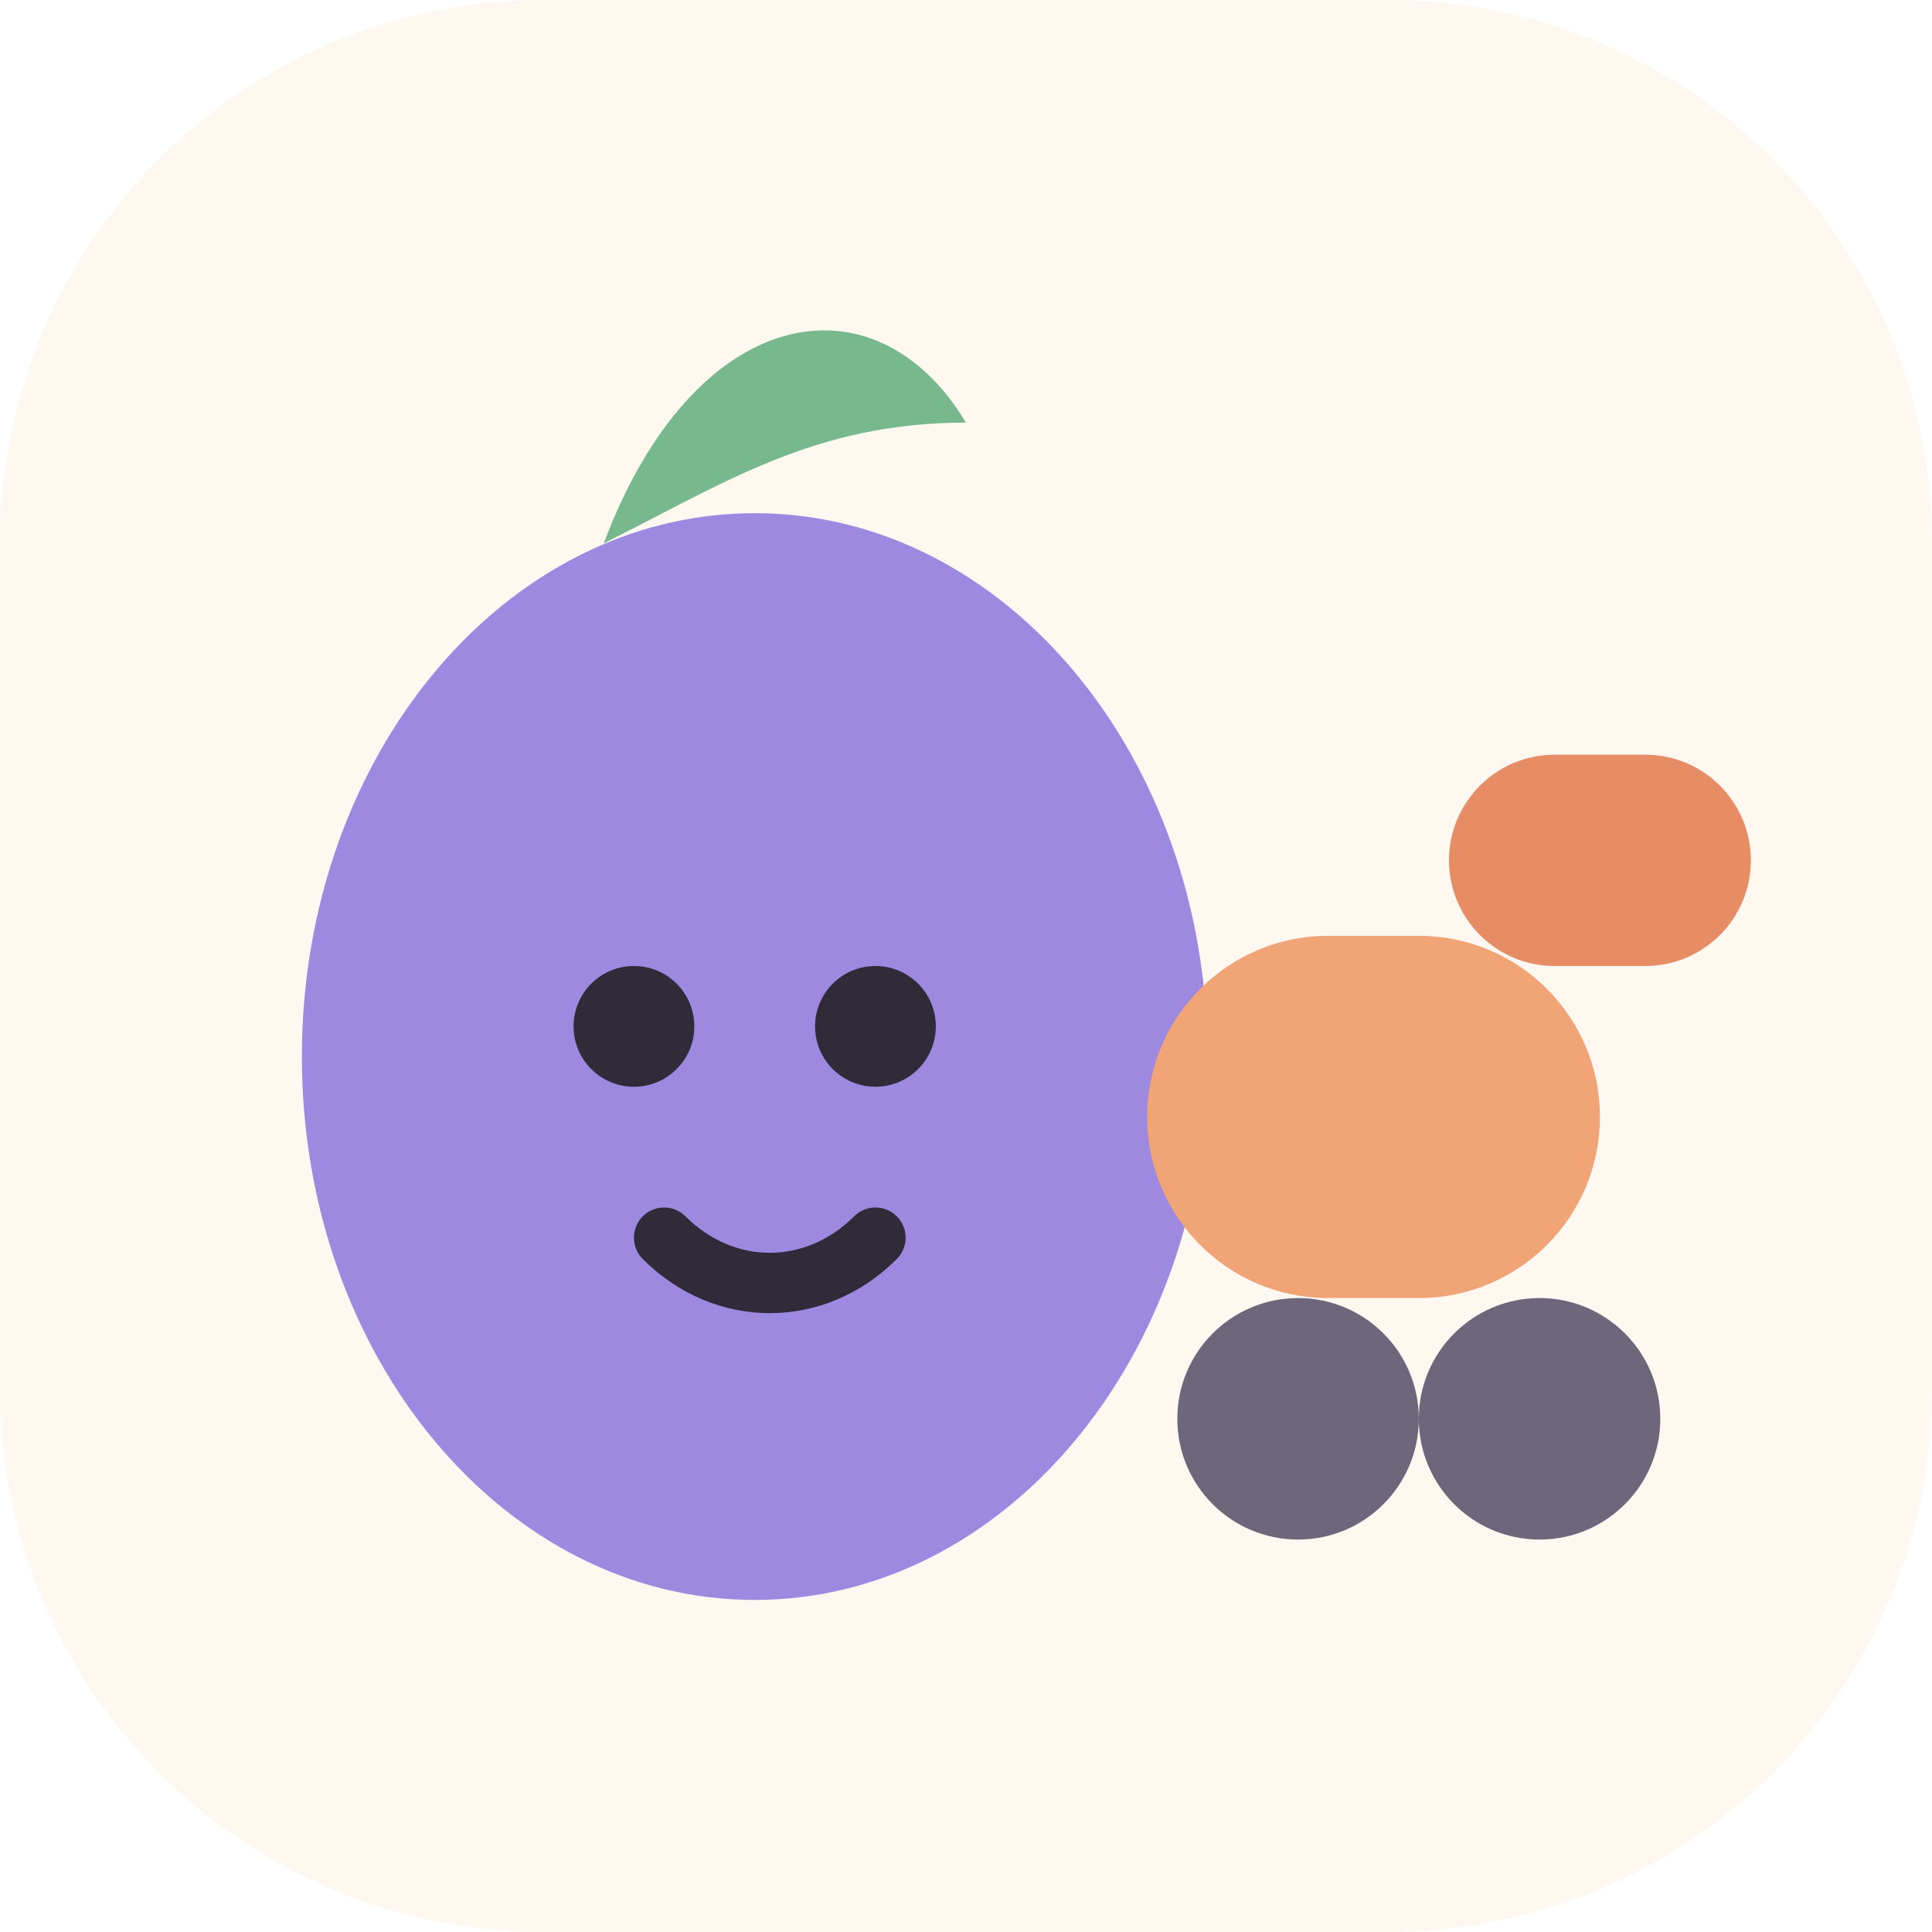
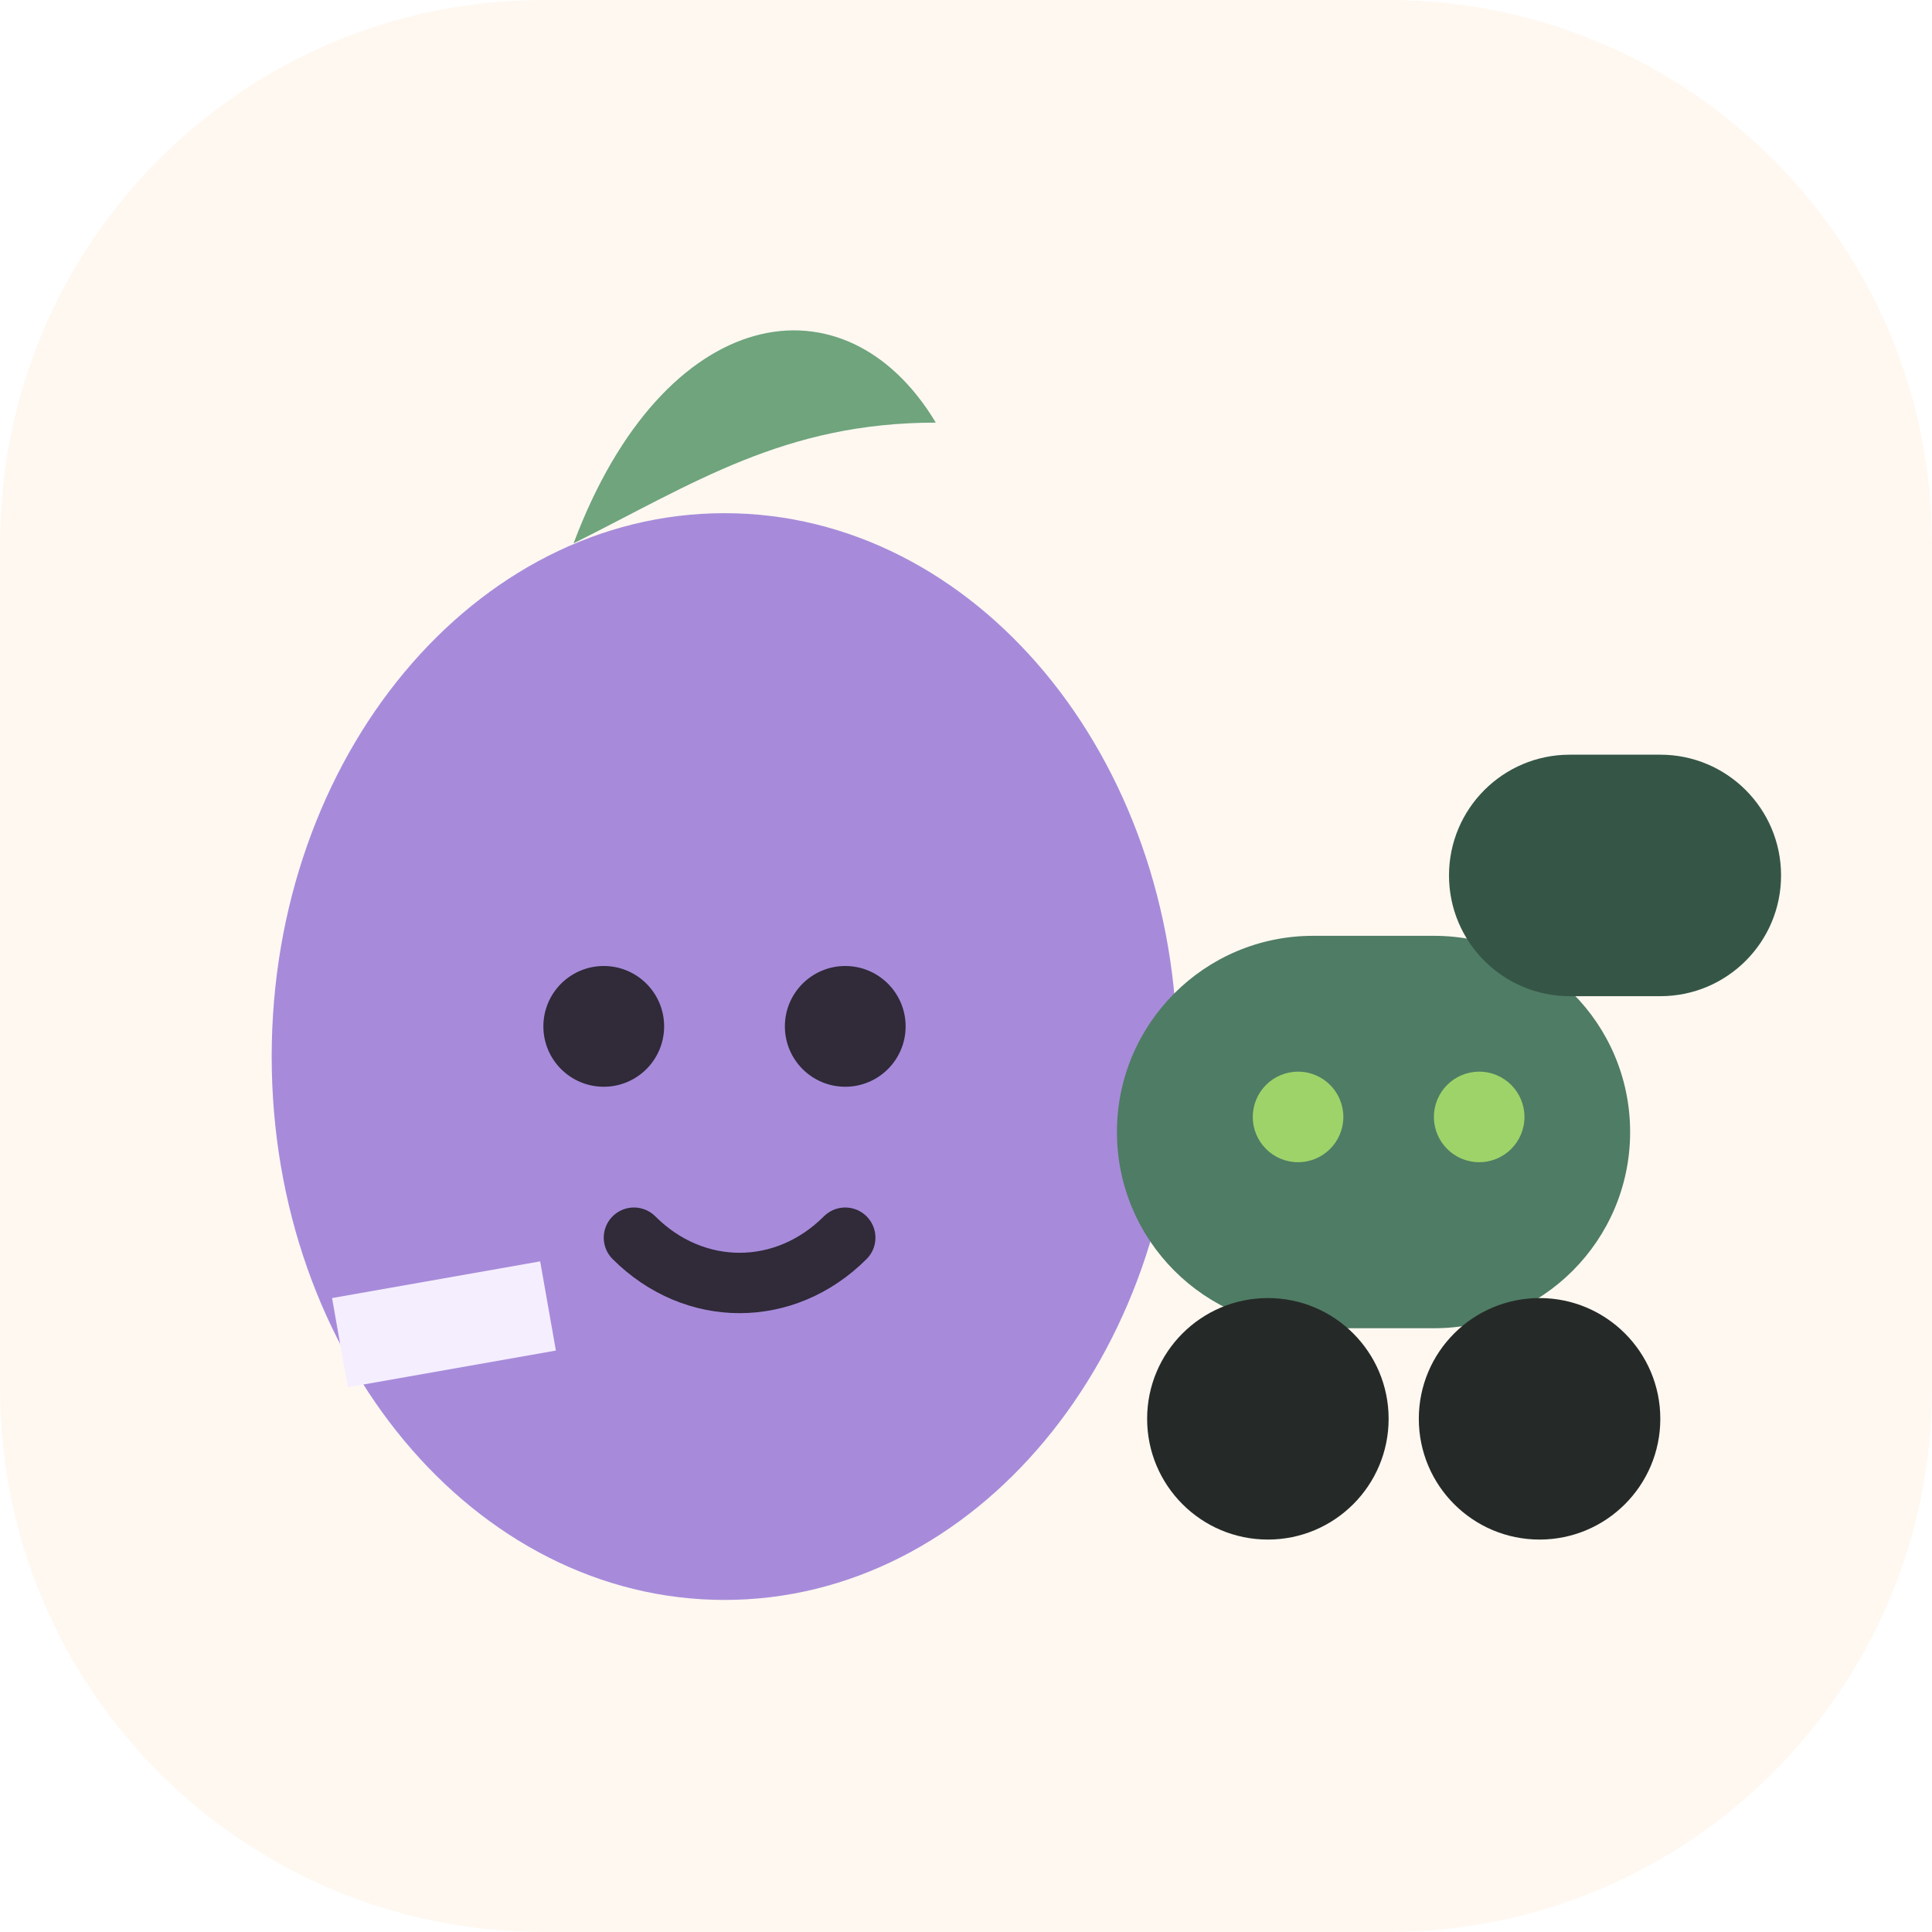
<svg xmlns="http://www.w3.org/2000/svg" viewBox="0 0 64 64">
  <rect width="64" height="64" rx="18" fill="#FFF8F1" />
-   <ellipse cx="25" cy="35" rx="15" ry="18" fill="#9D89DF" />
-   <path d="M20 18c3-8 9-9 12-4-5 0-8 2-12 4Z" fill="#77B98D" />
-   <circle cx="21" cy="34" r="2" fill="#302A39" />
-   <circle cx="29" cy="34" r="2" fill="#302A39" />
-   <path d="M22 41c2 2 5 2 7 0" stroke="#302A39" stroke-width="2" fill="none" stroke-linecap="round" />
-   <rect x="38" y="31" width="15" height="12" rx="6" fill="#F1A476" />
-   <rect x="48" y="25" width="10" height="7" rx="3.5" fill="#E78D65" />
-   <circle cx="43" cy="47" r="4" fill="#6E667A" />
-   <circle cx="51" cy="47" r="4" fill="#6E667A" />
+   <ellipse cx="24" cy="35" rx="15" ry="18" fill="#A78BDA" />
+   <path d="M19 18c3-8 9-9 12-4-5 0-8 2-12 4Z" fill="#6FA47D" />
+   <circle cx="20" cy="34" r="2" fill="#302A39" />
+   <circle cx="28" cy="34" r="2" fill="#302A39" />
+   <path d="M21 41c2 2 5 2 7 0" stroke="#302A39" stroke-width="2" fill="none" stroke-linecap="round" />
+   <path d="M11 43h7v3h-7z" fill="#F5EEFF" transform="rotate(-10 11 43)" />
+   <rect x="37" y="31" width="17" height="13" rx="6.5" fill="#4F7C64" />
+   <rect x="48" y="25" width="11" height="8" rx="4" fill="#355646" />
+   <circle cx="42" cy="47" r="4" fill="#252A28" />
+   <circle cx="51" cy="47" r="4" fill="#252A28" />
+   <circle cx="43" cy="37" r="1.5" fill="#9ED36A" />
+   <circle cx="49" cy="37" r="1.5" fill="#9ED36A" />
</svg>
